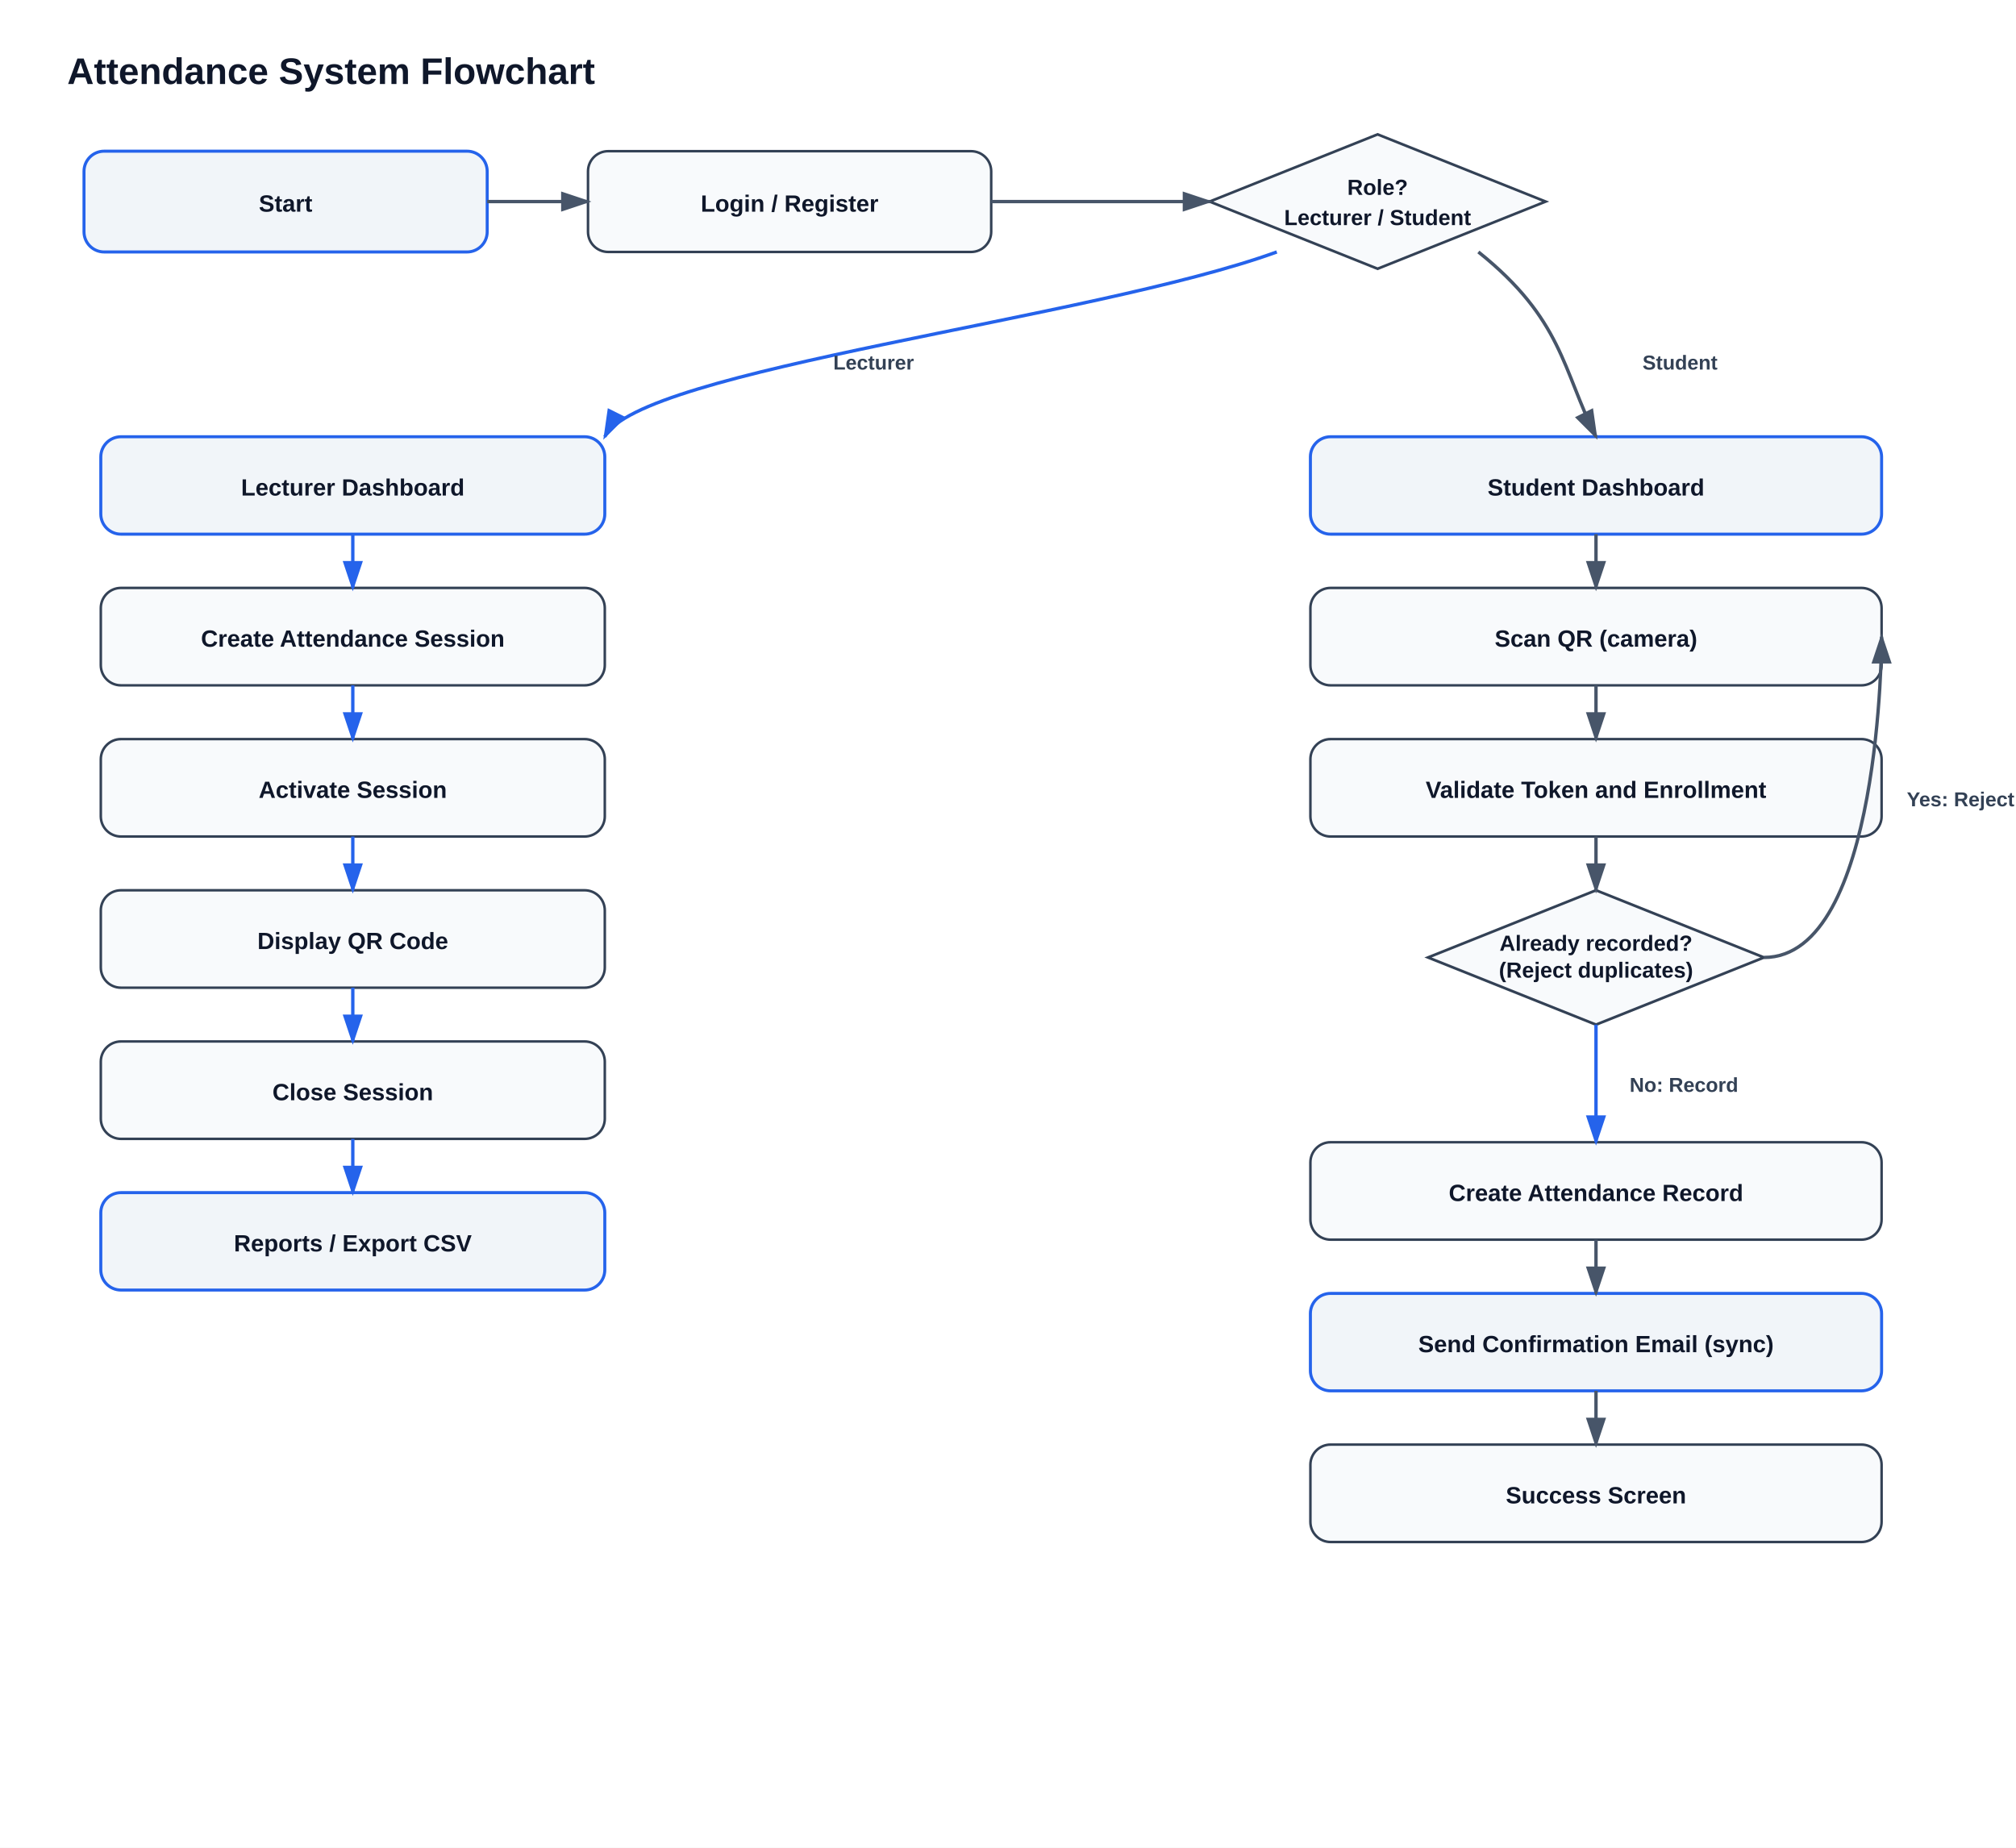
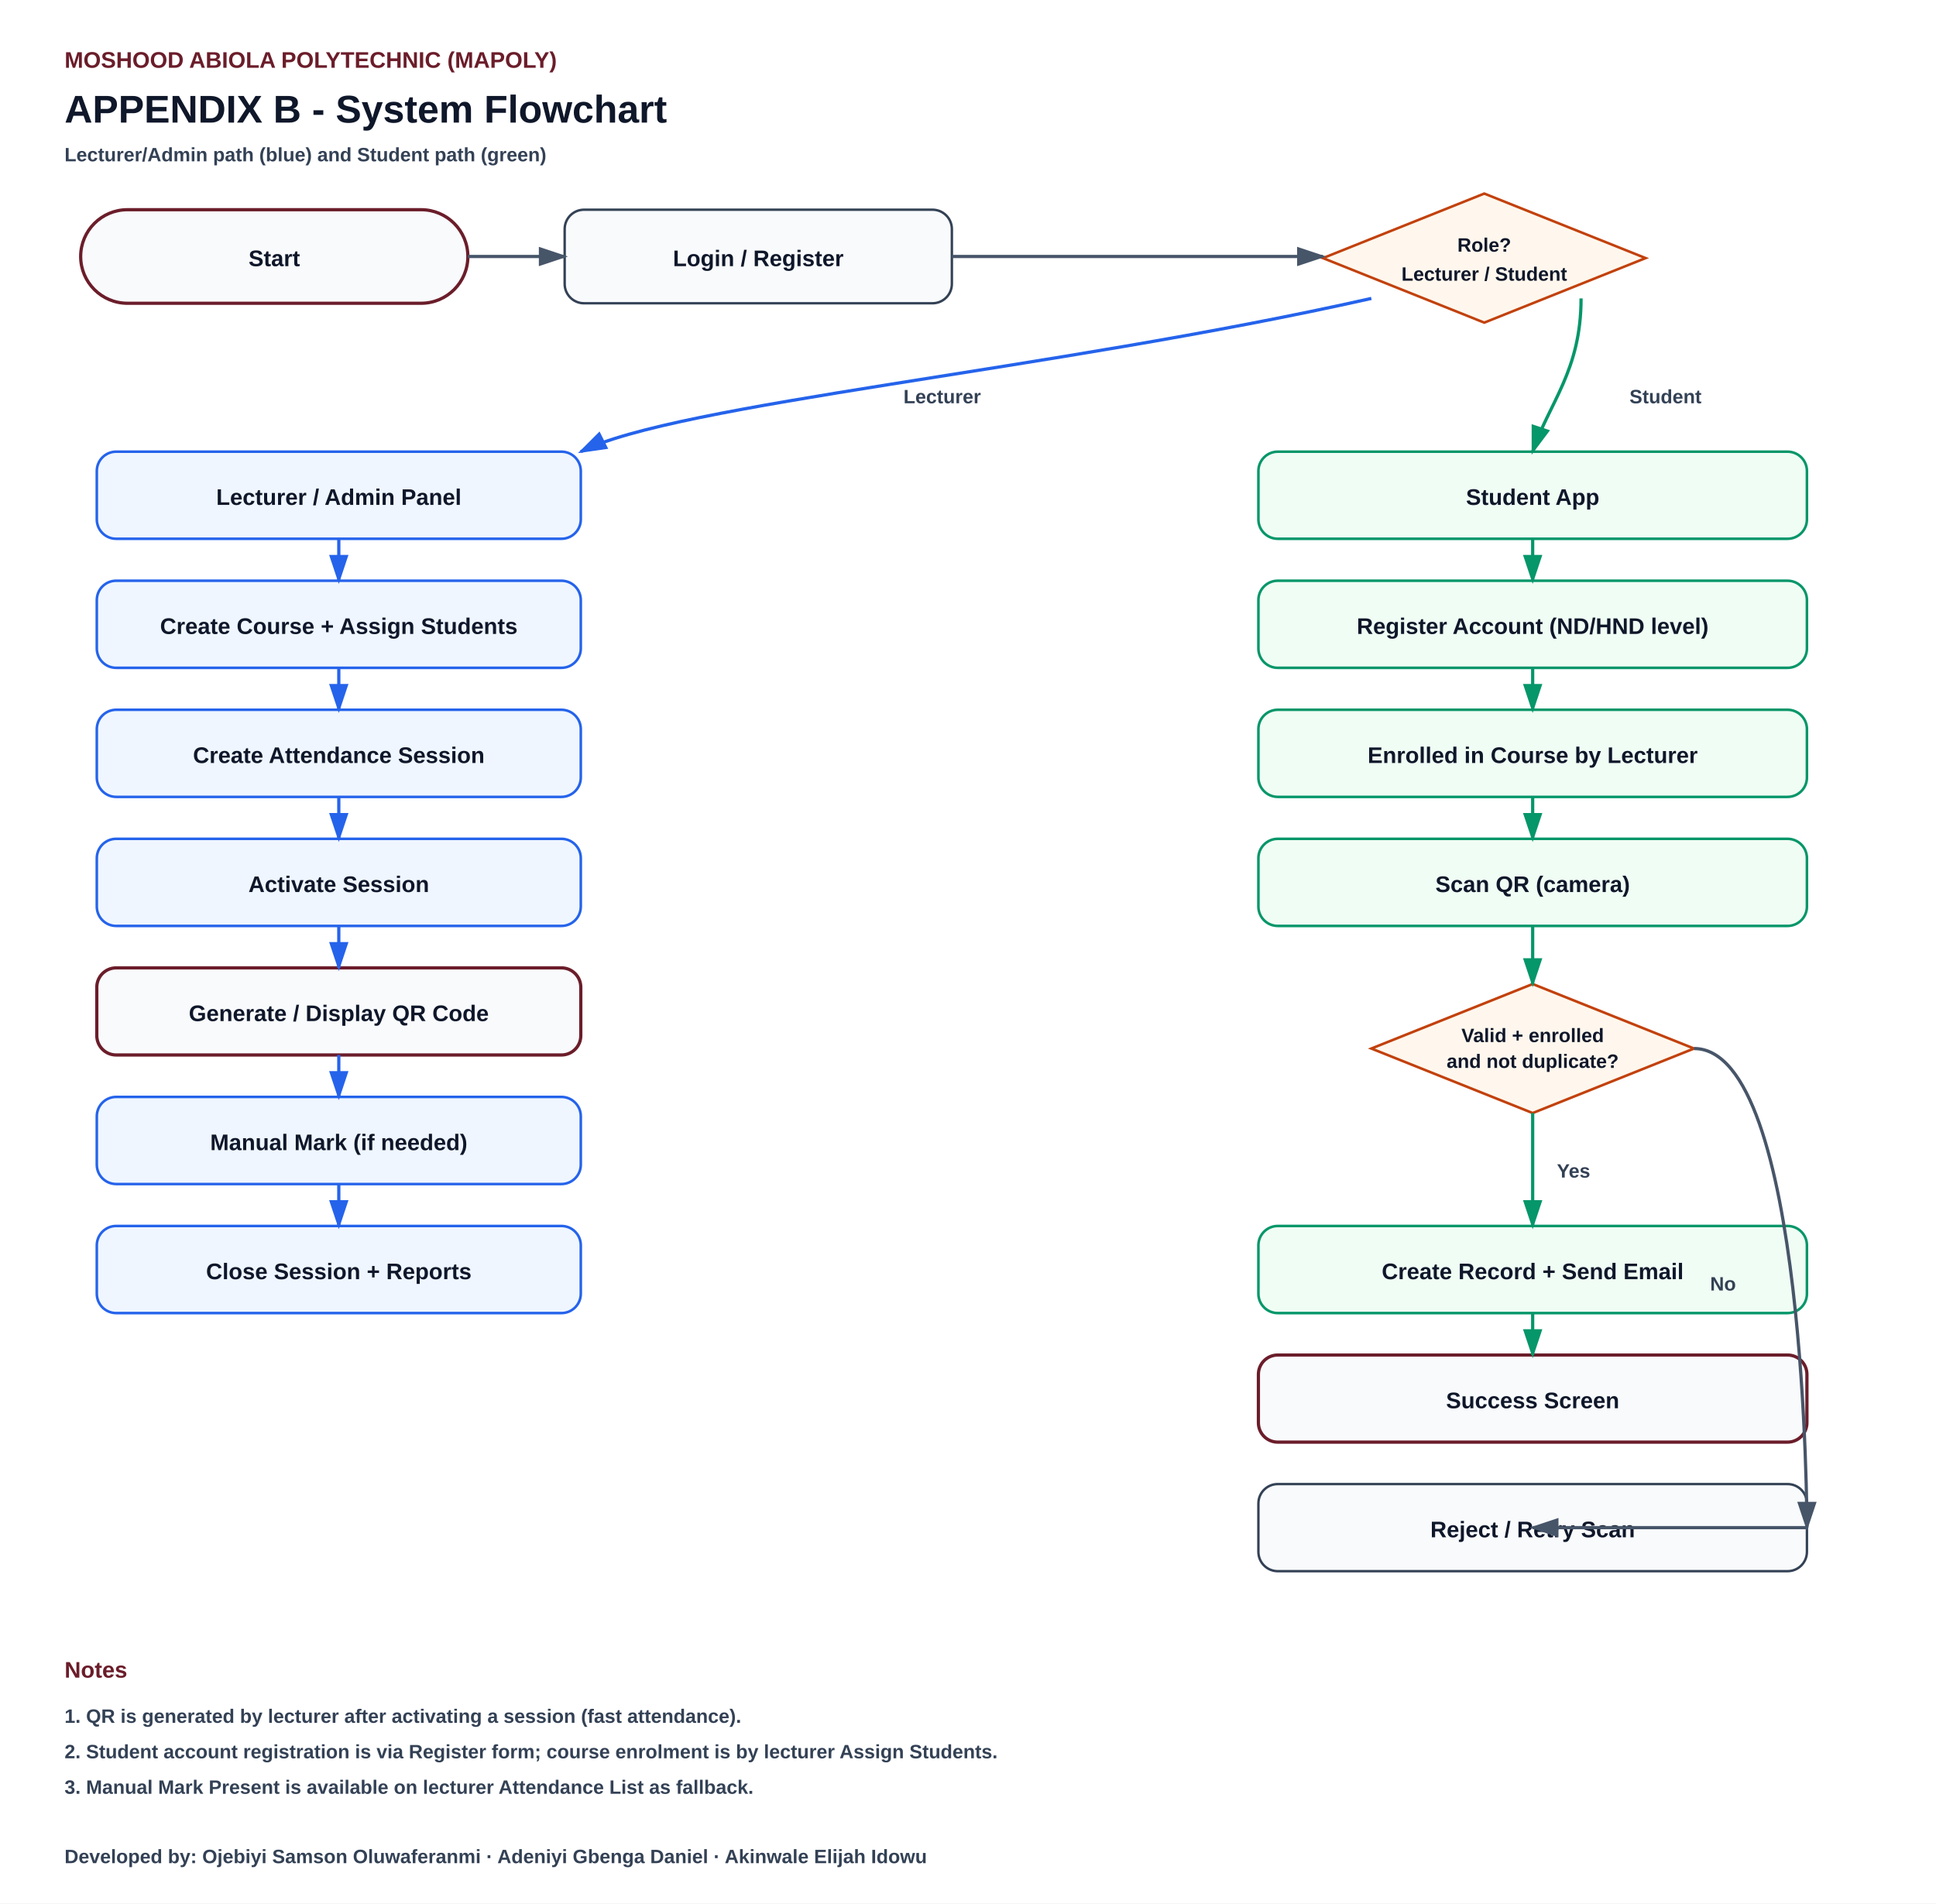
- <svg xmlns="http://www.w3.org/2000/svg" width="1200" height="1100" viewBox="0 0 1200 1100">
-   <rect width="1200" height="1100" fill="#ffffff" />
+ <svg xmlns="http://www.w3.org/2000/svg" width="1200" height="1180" viewBox="0 0 1200 1180">
+   <rect width="1200" height="1180" fill="#ffffff" />
  <defs>
    <style type="text/css">
-       .title { font: 700 22px Arial, Helvetica, sans-serif; fill: #0f172a; }
+       .title { font: 700 24px Arial, Helvetica, sans-serif; fill: #0f172a; }
+       .sub { font: 600 14px Arial, Helvetica, sans-serif; fill: #6b1d2a; }
      .box { fill: #f8fafc; stroke: #334155; stroke-width: 1.5; }
-       .box-accent { fill: #f1f5f9; stroke: #2563eb; stroke-width: 1.8; }
+       .box-accent { fill: #f8fafc; stroke: #6b1d2a; stroke-width: 2; }
+       .box-lec { fill: #eff6ff; stroke: #2563eb; stroke-width: 1.6; }
+       .box-stu { fill: #f0fdf4; stroke: #059669; stroke-width: 1.6; }
      .text { font: 600 14px Arial, Helvetica, sans-serif; fill: #0f172a; }
-       .text-small { font: 600 13px Arial, Helvetica, sans-serif; fill: #0f172a; }
-       .diamond { fill: #f8fafc; stroke: #334155; stroke-width: 1.6; }
+       .text-small { font: 600 12px Arial, Helvetica, sans-serif; fill: #0f172a; }
+       .diamond { fill: #fff7ed; stroke: #c2410c; stroke-width: 1.6; }
      .arrow { stroke: #475569; stroke-width: 2; fill: none; }
      .arrow-accent { stroke: #2563eb; stroke-width: 2; fill: none; }
+       .arrow-stu { stroke: #059669; stroke-width: 2; fill: none; }
      .legend { font: 600 12px Arial, Helvetica, sans-serif; fill: #334155; }
    </style>
    <marker id="arrowHead" markerWidth="10" markerHeight="10" refX="8" refY="3" orient="auto">
      <path d="M0,0 L0,6 L9,3 z" fill="#475569" />
    </marker>
    <marker id="arrowHeadAccent" markerWidth="10" markerHeight="10" refX="8" refY="3" orient="auto">
      <path d="M0,0 L0,6 L9,3 z" fill="#2563eb" />
    </marker>
+     <marker id="arrowHeadStu" markerWidth="10" markerHeight="10" refX="8" refY="3" orient="auto">
+       <path d="M0,0 L0,6 L9,3 z" fill="#059669" />
+     </marker>
  </defs>
-   <text x="40" y="50" class="title">Attendance System Flowchart</text>
-   <rect x="50" y="90" width="240" height="60" rx="12" class="box-accent" />
-   <text x="170" y="126" text-anchor="middle" class="text">Start</text>
-   <rect x="350" y="90" width="240" height="60" rx="12" class="box" />
-   <text x="470" y="126" text-anchor="middle" class="text">Login / Register</text>
-   <polygon points="720,120 820,80 920,120 820,160" class="diamond" />
-   <text x="820" y="116" text-anchor="middle" class="text-small">Role?</text>
-   <text x="820" y="134" text-anchor="middle" class="text-small">Lecturer / Student</text>
-   <rect x="60" y="260" width="300" height="58" rx="12" class="box-accent" />
-   <text x="210" y="295" text-anchor="middle" class="text">Lecturer Dashboard</text>
-   <rect x="60" y="350" width="300" height="58" rx="12" class="box" />
-   <text x="210" y="385" text-anchor="middle" class="text">Create Attendance Session</text>
-   <rect x="60" y="440" width="300" height="58" rx="12" class="box" />
-   <text x="210" y="475" text-anchor="middle" class="text">Activate Session</text>
-   <rect x="60" y="530" width="300" height="58" rx="12" class="box" />
-   <text x="210" y="565" text-anchor="middle" class="text">Display QR Code</text>
-   <rect x="60" y="620" width="300" height="58" rx="12" class="box" />
-   <text x="210" y="655" text-anchor="middle" class="text">Close Session</text>
-   <rect x="60" y="710" width="300" height="58" rx="12" class="box-accent" />
-   <text x="210" y="745" text-anchor="middle" class="text">Reports / Export CSV</text>
-   <rect x="780" y="260" width="340" height="58" rx="12" class="box-accent" />
-   <text x="950" y="295" text-anchor="middle" class="text">Student Dashboard</text>
-   <rect x="780" y="350" width="340" height="58" rx="12" class="box" />
-   <text x="950" y="385" text-anchor="middle" class="text">Scan QR (camera)</text>
-   <rect x="780" y="440" width="340" height="58" rx="12" class="box" />
-   <text x="950" y="475" text-anchor="middle" class="text">Validate Token and Enrollment</text>
-   <polygon points="850,570 950,530 1050,570 950,610" class="diamond" />
-   <text x="950" y="566" text-anchor="middle" class="text-small">Already recorded?</text>
-   <text x="950" y="582" text-anchor="middle" class="text-small">(Reject duplicates)</text>
-   <rect x="780" y="680" width="340" height="58" rx="12" class="box" />
-   <text x="950" y="715" text-anchor="middle" class="text">Create Attendance Record</text>
-   <rect x="780" y="770" width="340" height="58" rx="12" class="box-accent" />
-   <text x="950" y="805" text-anchor="middle" class="text">Send Confirmation Email (sync)</text>
-   <rect x="780" y="860" width="340" height="58" rx="12" class="box" />
-   <text x="950" y="895" text-anchor="middle" class="text">Success Screen</text>
-   <path d="M290,120 L350,120" class="arrow" marker-end="url(#arrowHead)" />
-   <path d="M590,120 L720,120" class="arrow" marker-end="url(#arrowHead)" />
-   <path d="M760,150 C650,190 380,220 360,260" class="arrow-accent" marker-end="url(#arrowHeadAccent)" />
-   <text x="520" y="220" text-anchor="middle" class="legend">Lecturer</text>
-   <path d="M880,150 C930,190 930,220 950,260" class="arrow" marker-end="url(#arrowHead)" />
-   <text x="1000" y="220" text-anchor="middle" class="legend">Student</text>
-   <path d="M210,318 L210,350" class="arrow-accent" marker-end="url(#arrowHeadAccent)" />
-   <path d="M210,408 L210,440" class="arrow-accent" marker-end="url(#arrowHeadAccent)" />
-   <path d="M210,498 L210,530" class="arrow-accent" marker-end="url(#arrowHeadAccent)" />
-   <path d="M210,588 L210,620" class="arrow-accent" marker-end="url(#arrowHeadAccent)" />
-   <path d="M210,678 L210,710" class="arrow-accent" marker-end="url(#arrowHeadAccent)" />
-   <path d="M950,318 L950,350" class="arrow" marker-end="url(#arrowHead)" />
-   <path d="M950,408 L950,440" class="arrow" marker-end="url(#arrowHead)" />
-   <path d="M950,498 L950,530" class="arrow" marker-end="url(#arrowHead)" />
-   <path d="M1050,570 C1120,570 1120,380 1120,380 L1120,379" class="arrow" marker-end="url(#arrowHead)" />
-   <text x="1135" y="480" class="legend">Yes: Reject</text>
-   <path d="M950,610 L950,680" class="arrow-accent" marker-end="url(#arrowHeadAccent)" />
-   <text x="970" y="650" class="legend">No: Record</text>
-   <path d="M950,738 L950,770" class="arrow" marker-end="url(#arrowHead)" />
-   <path d="M950,828 L950,860" class="arrow" marker-end="url(#arrowHead)" />
+   <text x="40" y="42" class="sub">MOSHOOD ABIOLA POLYTECHNIC (MAPOLY)</text>
+   <text x="40" y="76" class="title">APPENDIX B - System Flowchart</text>
+   <text x="40" y="100" class="legend">Lecturer/Admin path (blue) and Student path (green)</text>
+   <rect x="50" y="130" width="240" height="58" rx="29" class="box-accent" />
+   <text x="170" y="165" text-anchor="middle" class="text">Start</text>
+   <rect x="350" y="130" width="240" height="58" rx="12" class="box" />
+   <text x="470" y="165" text-anchor="middle" class="text">Login / Register</text>
+   <polygon points="820,160 920,120 1020,160 920,200" class="diamond" />
+   <text x="920" y="156" text-anchor="middle" class="text-small">Role?</text>
+   <text x="920" y="174" text-anchor="middle" class="text-small">Lecturer / Student</text>
+   <rect x="60" y="280" width="300" height="54" rx="12" class="box-lec" />
+   <text x="210" y="313" text-anchor="middle" class="text">Lecturer / Admin Panel</text>
+   <rect x="60" y="360" width="300" height="54" rx="12" class="box-lec" />
+   <text x="210" y="393" text-anchor="middle" class="text">Create Course + Assign Students</text>
+   <rect x="60" y="440" width="300" height="54" rx="12" class="box-lec" />
+   <text x="210" y="473" text-anchor="middle" class="text">Create Attendance Session</text>
+   <rect x="60" y="520" width="300" height="54" rx="12" class="box-lec" />
+   <text x="210" y="553" text-anchor="middle" class="text">Activate Session</text>
+   <rect x="60" y="600" width="300" height="54" rx="12" class="box-accent" />
+   <text x="210" y="633" text-anchor="middle" class="text">Generate / Display QR Code</text>
+   <rect x="60" y="680" width="300" height="54" rx="12" class="box-lec" />
+   <text x="210" y="713" text-anchor="middle" class="text">Manual Mark (if needed)</text>
+   <rect x="60" y="760" width="300" height="54" rx="12" class="box-lec" />
+   <text x="210" y="793" text-anchor="middle" class="text">Close Session + Reports</text>
+   <rect x="780" y="280" width="340" height="54" rx="12" class="box-stu" />
+   <text x="950" y="313" text-anchor="middle" class="text">Student App</text>
+   <rect x="780" y="360" width="340" height="54" rx="12" class="box-stu" />
+   <text x="950" y="393" text-anchor="middle" class="text">Register Account (ND/HND level)</text>
+   <rect x="780" y="440" width="340" height="54" rx="12" class="box-stu" />
+   <text x="950" y="473" text-anchor="middle" class="text">Enrolled in Course by Lecturer</text>
+   <rect x="780" y="520" width="340" height="54" rx="12" class="box-stu" />
+   <text x="950" y="553" text-anchor="middle" class="text">Scan QR (camera)</text>
+   <polygon points="850,650 950,610 1050,650 950,690" class="diamond" />
+   <text x="950" y="646" text-anchor="middle" class="text-small">Valid + enrolled</text>
+   <text x="950" y="662" text-anchor="middle" class="text-small">and not duplicate?</text>
+   <rect x="780" y="760" width="340" height="54" rx="12" class="box-stu" />
+   <text x="950" y="793" text-anchor="middle" class="text">Create Record + Send Email</text>
+   <rect x="780" y="840" width="340" height="54" rx="12" class="box-accent" />
+   <text x="950" y="873" text-anchor="middle" class="text">Success Screen</text>
+   <rect x="780" y="920" width="340" height="54" rx="12" class="box" />
+   <text x="950" y="953" text-anchor="middle" class="text">Reject / Retry Scan</text>
+   <path d="M290,159 L350,159" class="arrow" marker-end="url(#arrowHead)" />
+   <path d="M590,159 L820,159" class="arrow" marker-end="url(#arrowHead)" />
+   <path d="M850,185 C650,230 420,250 360,280" class="arrow-accent" marker-end="url(#arrowHeadAccent)" />
+   <text x="560" y="250" class="legend">Lecturer</text>
+   <path d="M980,185 C980,230 960,250 950,280" class="arrow-stu" marker-end="url(#arrowHeadStu)" />
+   <text x="1010" y="250" class="legend">Student</text>
+   <path d="M210,334 L210,360" class="arrow-accent" marker-end="url(#arrowHeadAccent)" />
+   <path d="M210,414 L210,440" class="arrow-accent" marker-end="url(#arrowHeadAccent)" />
+   <path d="M210,494 L210,520" class="arrow-accent" marker-end="url(#arrowHeadAccent)" />
+   <path d="M210,574 L210,600" class="arrow-accent" marker-end="url(#arrowHeadAccent)" />
+   <path d="M210,654 L210,680" class="arrow-accent" marker-end="url(#arrowHeadAccent)" />
+   <path d="M210,734 L210,760" class="arrow-accent" marker-end="url(#arrowHeadAccent)" />
+   <path d="M950,334 L950,360" class="arrow-stu" marker-end="url(#arrowHeadStu)" />
+   <path d="M950,414 L950,440" class="arrow-stu" marker-end="url(#arrowHeadStu)" />
+   <path d="M950,494 L950,520" class="arrow-stu" marker-end="url(#arrowHeadStu)" />
+   <path d="M950,574 L950,610" class="arrow-stu" marker-end="url(#arrowHeadStu)" />
+   <path d="M950,690 L950,760" class="arrow-stu" marker-end="url(#arrowHeadStu)" />
+   <text x="965" y="730" class="legend">Yes</text>
+   <path d="M1050,650 C1120,650 1120,947 1120,947 L1120,947" class="arrow" marker-end="url(#arrowHead)" />
+   <text x="1060" y="800" class="legend">No</text>
+   <path d="M950,814 L950,840" class="arrow-stu" marker-end="url(#arrowHeadStu)" />
+   <path d="M1120,947 C1050,947 1020,947 950,947" class="arrow" marker-end="url(#arrowHead)" />
+   <text x="40" y="1040" class="sub">Notes</text>
+   <text x="40" y="1068" class="legend">1. QR is generated by lecturer after activating a session (fast attendance).</text>
+   <text x="40" y="1090" class="legend">2. Student account registration is via Register form; course enrolment is by lecturer Assign Students.</text>
+   <text x="40" y="1112" class="legend">3. Manual Mark Present is available on lecturer Attendance List as fallback.</text>
+   <text x="40" y="1155" class="legend">Developed by: Ojebiyi Samson Oluwaferanmi · Adeniyi Gbenga Daniel · Akinwale Elijah Idowu</text>
</svg>
